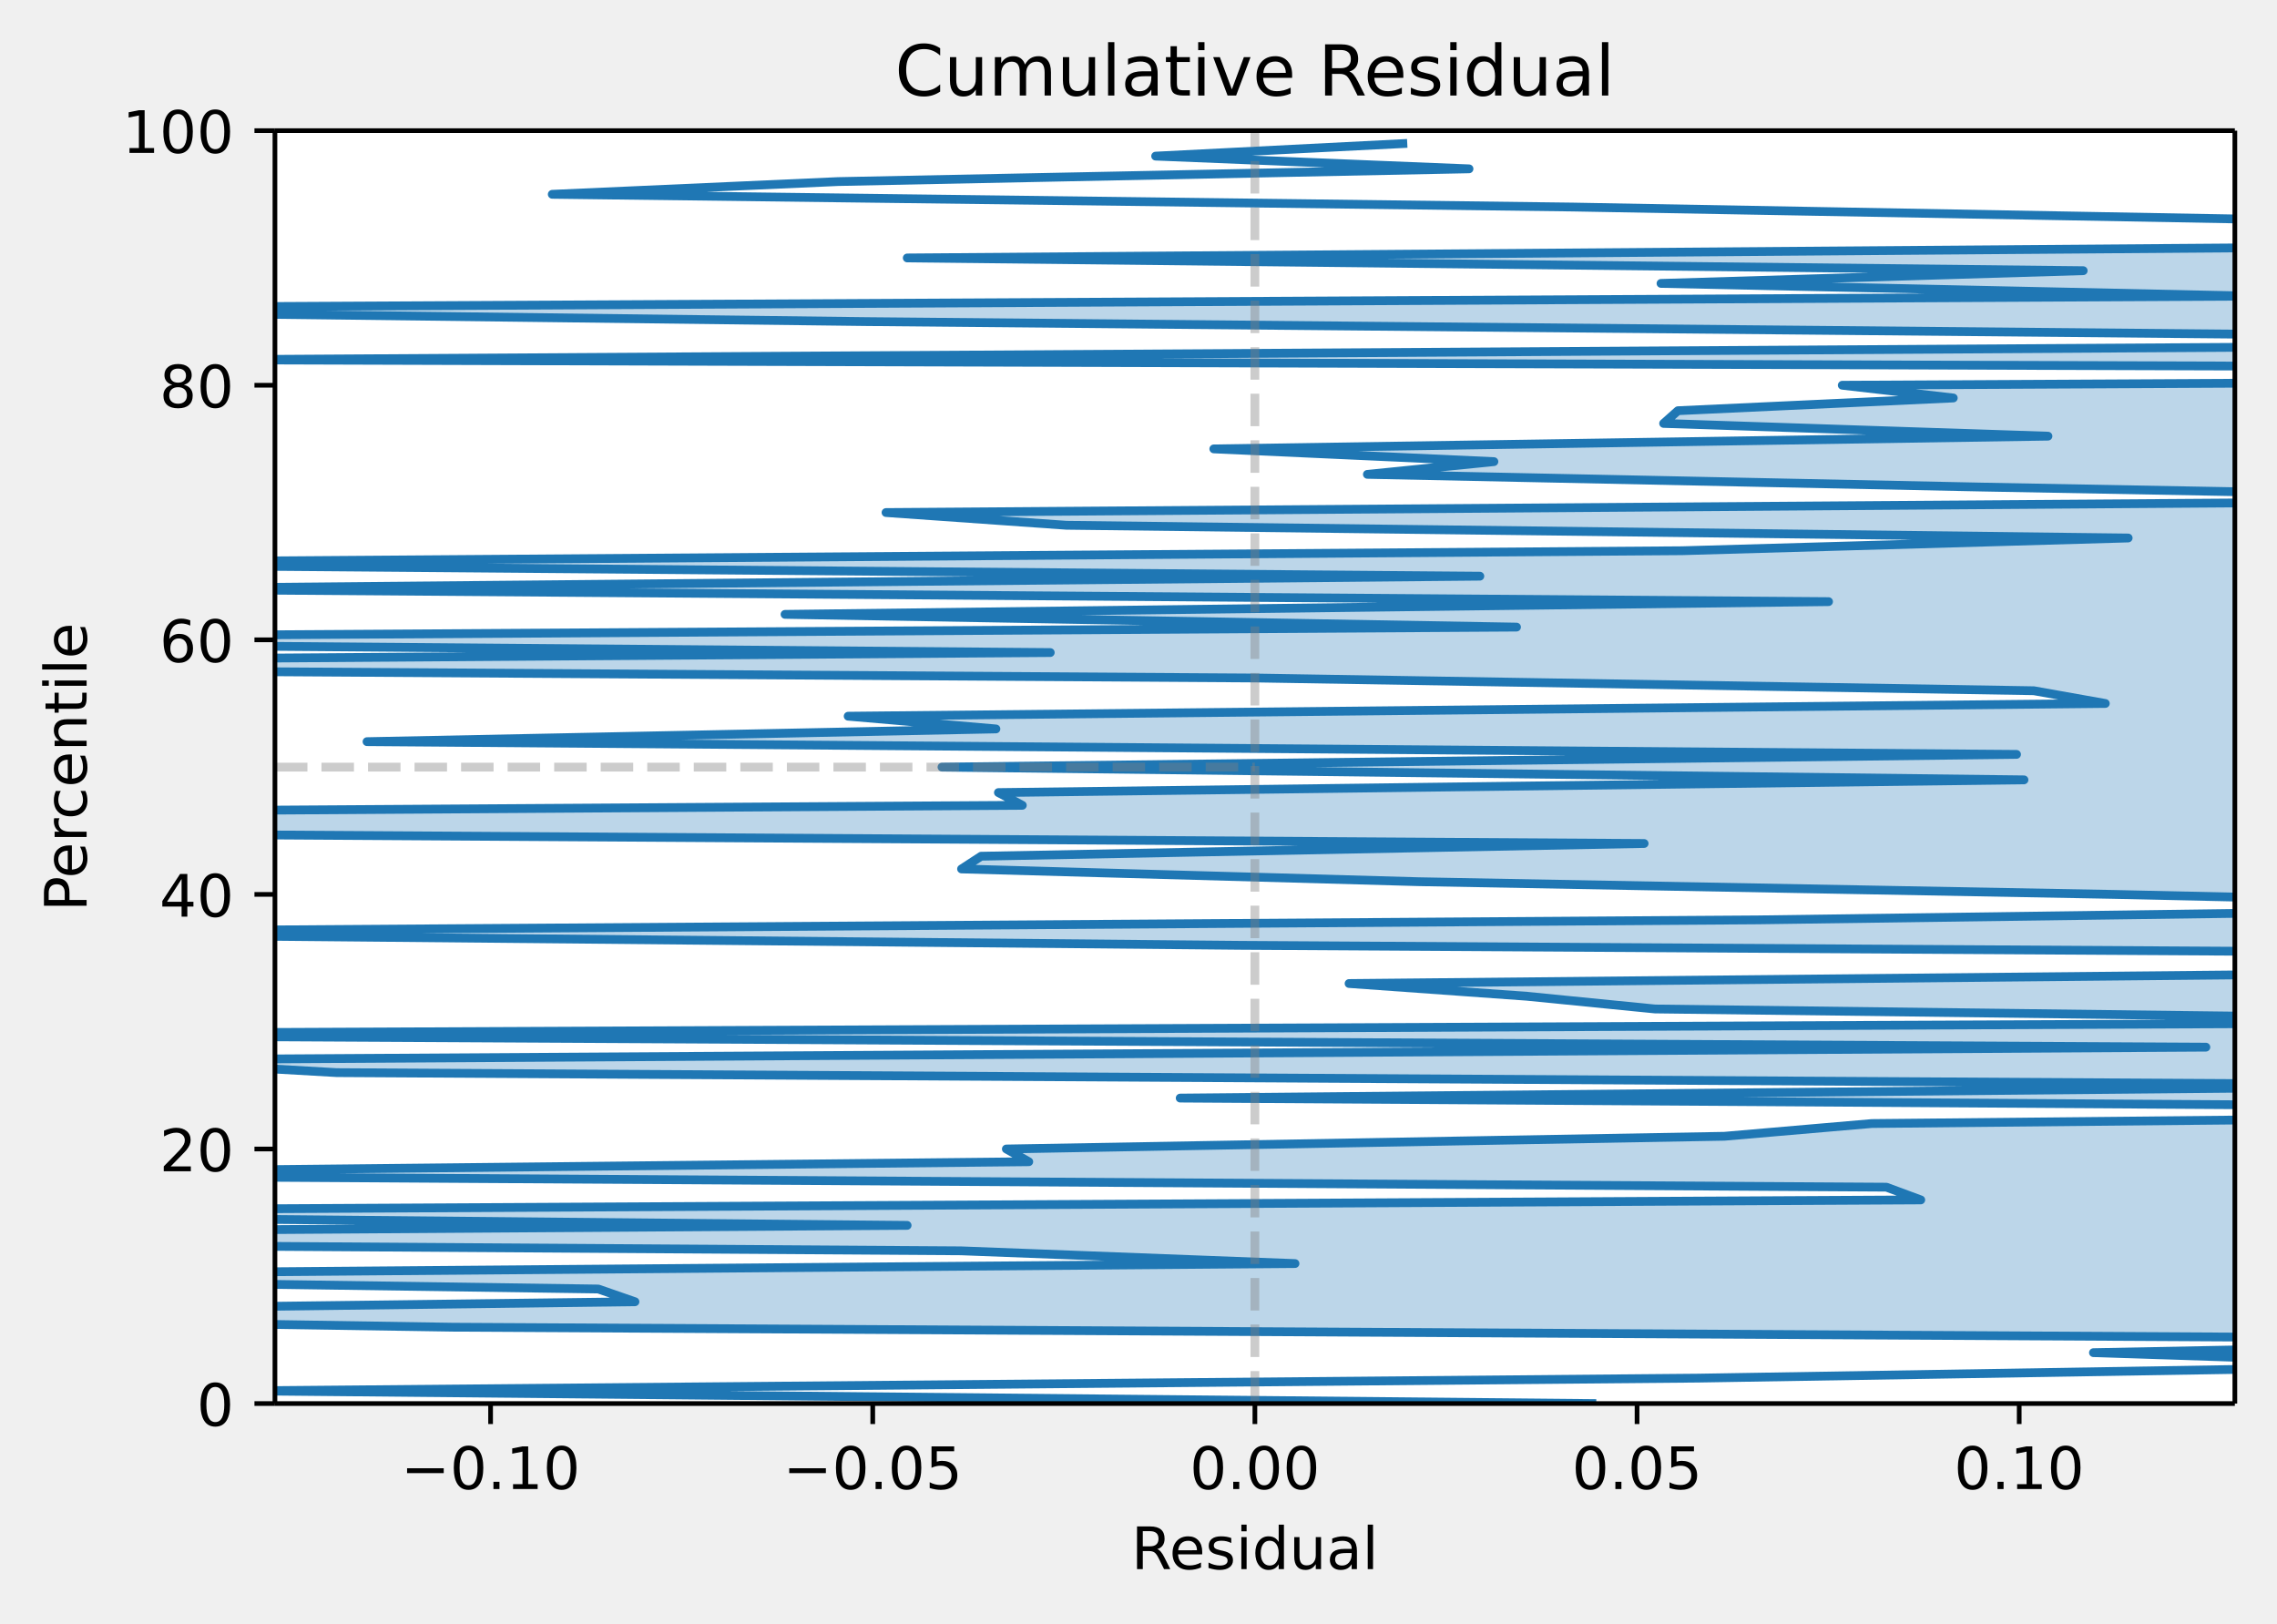
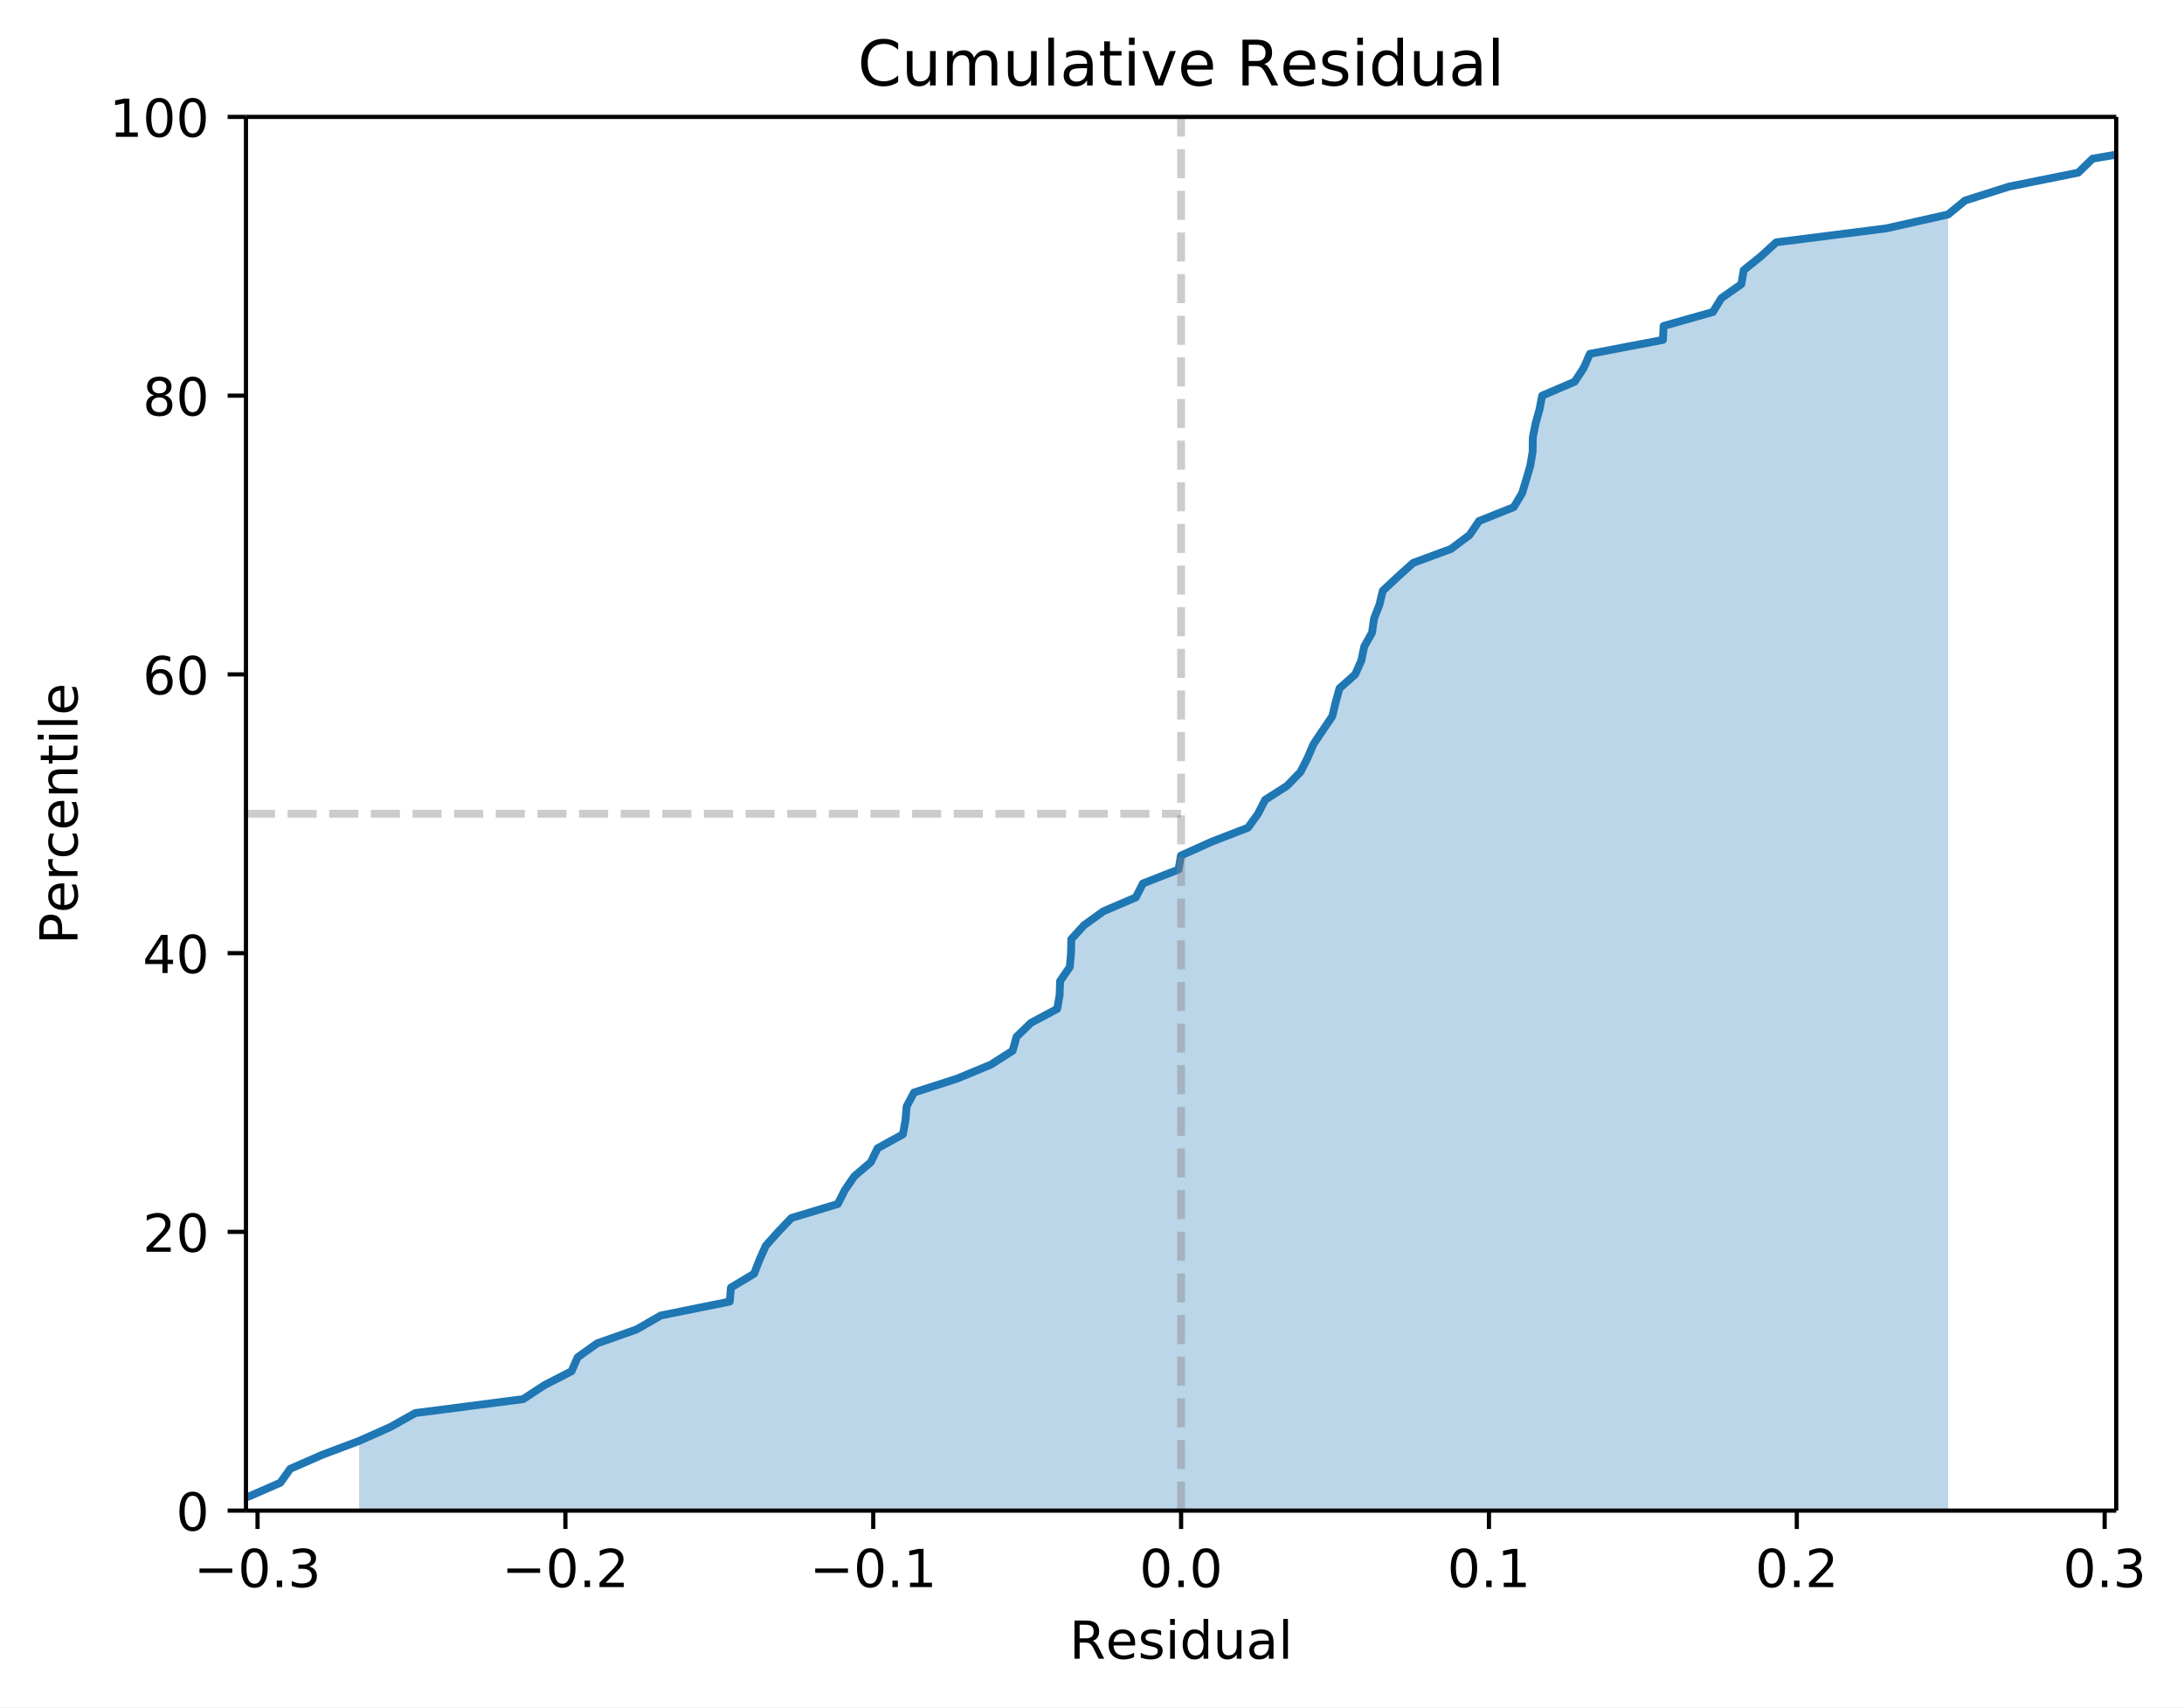
- <svg xmlns="http://www.w3.org/2000/svg" xmlns:xlink="http://www.w3.org/1999/xlink" height="369.752" viewBox="0 0 388.966 277.314" width="518.621">
+ <svg xmlns="http://www.w3.org/2000/svg" xmlns:xlink="http://www.w3.org/1999/xlink" height="434.649" viewBox="0 0 417.027 325.986" width="556.036">
  <defs>
    <style>*{stroke-linecap:butt;stroke-linejoin:round}</style>
  </defs>
  <g id="figure_1">
-     <path d="M0 277.314h388.966V0H0z" fill="none" id="patch_1" />
+     <path d="M0 325.986h417.027V0H0z" fill="#fff" id="patch_1" />
    <g id="axes_1">
-       <path d="M46.966 239.758h334.8V22.318h-334.8z" fill="#fff" id="patch_2" />
-       <path clip-path="url(#pf037030f7f)" d="M470.734 239.758v-10.872l-393.392-2.174-141.818-2.175 172.943-2.174-6.266-2.174-152.448-2.175 271.464-2.174-57.052-2.175-335.778-2.174 326.571-2.174-232.936-2.175 406.092-2.174-5.872-2.175-355.124-2.174 208.623-2.174-3.833-2.175 122.661-2.174 25.185-2.175 226.589-2.174-344.74-2.174 233.122-2.175-377.207-2.174-37.908-2.175 357.209-2.174-406.156-2.174 489.76-2.175-177.705-2.174-21.913-2.175-30.352-2.174 224.226-2.174 124.147-2.175-366.897-2.174-233.486-2.175 321.841-2.174 159.999-2.174-99.204-2.175-118.81-2.174-78.014-2.175 3.34-2.174 113.263-2.174-350.59-2.175-93.686-2.174 338.055-2.175-4.086-2.174 175.195-2.174-184.834-2.175 183.561-2.174-281.777-2.175 107.433-2.174-25.243-2.174 214.754-2.175-12.207-2.174-132.834-2.175-342.424-2.174 307.236-2.174-272.018-2.175 351.665-2.174-124.955-2.175 178.258-2.174-295.337-2.174 235.77-2.175-267.474-2.174 302.045-2.175 76.179-2.174-181.372-2.174-30.82-2.175 306.115-2.174-118.8-2.175-105.085-2.174 21.614-2.174-47.85-2.175 142.497-2.174-65.658-2.175 2.446-2.174 47.036-2.174-18.966-2.175 425.472-2.174-705.542-2.175 355.323-2.174-4.203-2.174-237.832-2.175-178.153-2.174 415.278-2.175-101.306-2.174 72.124-2.174-200.882-2.175 288.064-2.174.136-2.175-53.429-2.174v202.22h53.429-288.2 200.882-72.124 101.306-415.278 420.188H34.631h705.542-425.472 18.966-49.482 65.658-142.497 47.85-21.614 223.885-306.114 212.191H-14.68h267.474-235.77 295.337-178.258 124.955-351.665H179.41h-307.236H359.64 144.886h25.243H62.696h281.777-183.561 184.834H170.55h4.086-338.055H280.86 164.253h296.029-481.839 600.383-348.373 229.971-489.76 406.155H19.61h415.115-233.122 344.74-374.435 3.833-208.623 360.996-406.092 232.936-326.571 392.83-271.464 158.714-172.943 535.21z" fill="#1f77b4" fill-opacity=".3" id="PolyCollection_1" />
+       <path d="M46.966 288.43h357.12V22.318H46.966z" fill="#fff" id="patch_2" />
+       <path clip-path="url(#pe7567ba44d)" d="M68.569 288.43v-13.305l5.977-2.662 4.743-2.66 20.608-2.662 4.044-2.661 5.189-2.661 1.162-2.661 3.727-2.661 7.53-2.661 4.632-2.662 13.164-2.66.22-2.662 4.426-2.66 1.034-2.662 1.19-2.661 2.372-2.661 2.543-2.661 8.84-2.662 1.345-2.66 1.839-2.662 3.127-2.66 1.285-2.662 4.838-2.661.492-2.661.221-2.661 1.409-2.661 8.254-2.662 6.42-2.66 4.171-2.662.736-2.661 2.758-2.661 5.003-2.661.466-2.661.094-2.661 1.84-2.662.241-2.66.05-2.662 2.423-2.66 3.697-2.662 6.2-2.661 1.368-2.661 6.797-2.661.45-2.662 5.912-2.66 6.892-2.662 1.92-2.66 1.356-2.662 4.171-2.661 2.58-2.661 1.346-2.661 1.141-2.661 1.795-2.662 1.796-2.66.64-2.662.735-2.661 2.99-2.661 1.181-2.661.547-2.661 1.493-2.661.377-2.662 1.032-2.66.642-2.662 2.845-2.66 2.954-2.662 7.214-2.661 3.553-2.661 1.801-2.661 6.638-2.662 1.597-2.66.81-2.662.767-2.66.435-2.662.03-2.661.53-2.661.742-2.661.515-2.661 6.21-2.662 1.736-2.66 1.17-2.662 13.943-2.661.123-2.661 9.417-2.661 1.634-2.661 3.806-2.661.437-2.662 3.302-2.66 2.92-2.662 20.993-2.66 11.826-2.662V288.43H68.569z" fill="#1f77b4" fill-opacity=".3" id="PolyCollection_1" />
      <g id="matplotlib.axis_1">
        <g id="xtick_1">
          <g id="line2d_1">
            <defs>
-               <path d="M0 0v3.5" id="mbaa264f1f7" stroke="#000" stroke-width=".8" />
-             </defs>
-             <use x="83.804" xlink:href="#mbaa264f1f7" y="239.758" stroke="#000" stroke-width=".8" />
-           </g>
-           <g transform="matrix(.1 0 0 -.1 68.481 254.357)" id="text_1">
+               <path d="M0 0v3.5" id="ma26a0296f7" stroke="#000" stroke-width=".8" />
+             </defs>
+             <use x="49.176" xlink:href="#ma26a0296f7" y="288.43" stroke="#000" stroke-width=".8" />
+           </g>
+           <g id="text_1">
            <defs>
              <path d="M10.594 35.5h62.593v-8.297H10.594z" id="DejaVuSans-8722" />
              <path d="M31.781 66.406q-7.61 0-11.453-7.5Q16.5 51.422 16.5 36.375q0-14.984 3.828-22.484 3.844-7.5 11.453-7.5 7.672 0 11.5 7.5 3.844 7.5 3.844 22.484 0 15.047-3.844 22.531-3.828 7.5-11.5 7.5zm0 7.813q12.266 0 18.735-9.703 6.468-9.688 6.468-28.141 0-18.406-6.468-28.11-6.47-9.687-18.735-9.687-12.25 0-18.718 9.688-6.47 9.703-6.47 28.109 0 18.453 6.47 28.14Q19.53 74.22 31.78 74.22z" id="DejaVuSans-48" />
              <path d="M10.688 12.406H21V0H10.687z" id="DejaVuSans-46" />
+               <path d="M40.578 39.313Q47.656 37.797 51.625 33q3.984-4.781 3.984-11.813 0-10.78-7.422-16.703-7.421-5.906-21.093-5.906-4.578 0-9.438.906-4.86.907-10.031 2.72v9.515q4.094-2.39 8.969-3.61 4.89-1.218 10.218-1.218 9.266 0 14.125 3.656 4.86 3.656 4.86 10.64 0 6.454-4.516 10.079-4.515 3.64-12.562 3.64h-8.5v8.11h8.89q7.266 0 11.125 2.906 3.86 2.906 3.86 8.375 0 5.61-3.985 8.61-3.968 3.015-11.39 3.015-4.063 0-8.703-.89-4.641-.876-10.203-2.72v8.782q5.624 1.562 10.53 2.344 4.907.78 9.25.78 11.235 0 17.766-5.109 6.547-5.093 6.547-13.78 0-6.063-3.468-10.235-3.47-4.172-9.86-5.782z" id="DejaVuSans-51" />
+             </defs>
+             <g transform="matrix(.1 0 0 -.1 37.034 303.029)">
+               <use xlink:href="#DejaVuSans-8722" />
+               <use x="83.789" xlink:href="#DejaVuSans-48" />
+               <use x="147.412" xlink:href="#DejaVuSans-46" />
+               <use x="179.199" xlink:href="#DejaVuSans-51" />
+             </g>
+           </g>
+         </g>
+         <g id="xtick_2">
+           <use x="107.959" xlink:href="#ma26a0296f7" y="288.43" stroke="#000" stroke-width=".8" id="line2d_2" />
+           <g id="text_2">
+             <defs>
+               <path d="M19.188 8.297h34.421V0H7.33v8.297q5.609 5.812 15.296 15.594 9.703 9.797 12.188 12.64 4.734 5.313 6.609 9 1.89 3.688 1.89 7.25 0 5.813-4.078 9.469-4.078 3.672-10.625 3.672-4.64 0-9.797-1.61-5.14-1.609-11-4.89v9.969Q13.767 71.78 18.938 73q5.188 1.219 9.485 1.219 11.328 0 18.062-5.672 6.735-5.656 6.735-15.125 0-4.5-1.688-8.531-1.672-4.016-6.125-9.485-1.218-1.422-7.765-8.187-6.532-6.766-18.453-18.922z" id="DejaVuSans-50" />
+             </defs>
+             <g transform="matrix(.1 0 0 -.1 95.818 303.029)">
+               <use xlink:href="#DejaVuSans-8722" />
+               <use x="83.789" xlink:href="#DejaVuSans-48" />
+               <use x="147.412" xlink:href="#DejaVuSans-46" />
+               <use x="179.199" xlink:href="#DejaVuSans-50" />
+             </g>
+           </g>
+         </g>
+         <g id="xtick_3">
+           <use x="166.742" xlink:href="#ma26a0296f7" y="288.43" stroke="#000" stroke-width=".8" id="line2d_3" />
+           <g id="text_3">
+             <defs>
              <path d="M12.406 8.297h16.11v55.625l-17.532-3.516v8.985l17.438 3.515h9.86V8.296H54.39V0H12.406z" id="DejaVuSans-49" />
            </defs>
-             <use xlink:href="#DejaVuSans-8722" />
-             <use x="83.789" xlink:href="#DejaVuSans-48" />
-             <use x="147.412" xlink:href="#DejaVuSans-46" />
-             <use x="179.199" xlink:href="#DejaVuSans-49" />
-             <use x="242.822" xlink:href="#DejaVuSans-48" />
-           </g>
-         </g>
-         <g id="xtick_2">
-           <use x="149.085" xlink:href="#mbaa264f1f7" y="239.758" stroke="#000" stroke-width=".8" id="line2d_2" />
-           <g transform="matrix(.1 0 0 -.1 133.762 254.357)" id="text_2">
-             <defs>
-               <path d="M10.797 72.906h38.719v-8.312H19.828v-17.86q2.14.735 4.281 1.094 2.157.36 4.313.36 12.203 0 19.328-6.688 7.14-6.688 7.14-18.11 0-11.765-7.328-18.296-7.328-6.516-20.656-6.516-4.593 0-9.36.781-4.75.782-9.827 2.344v9.922q4.39-2.39 9.078-3.563 4.687-1.171 9.906-1.171 8.453 0 13.375 4.437 4.938 4.438 4.938 12.063 0 7.609-4.938 12.047-4.922 4.453-13.375 4.453-3.953 0-7.89-.875-3.922-.875-8.016-2.735z" id="DejaVuSans-53" />
-             </defs>
-             <use xlink:href="#DejaVuSans-8722" />
-             <use x="83.789" xlink:href="#DejaVuSans-48" />
-             <use x="147.412" xlink:href="#DejaVuSans-46" />
-             <use x="179.199" xlink:href="#DejaVuSans-48" />
-             <use x="242.822" xlink:href="#DejaVuSans-53" />
-           </g>
-         </g>
-         <g id="xtick_3">
-           <use x="214.366" xlink:href="#mbaa264f1f7" y="239.758" stroke="#000" stroke-width=".8" id="line2d_3" />
-           <g transform="matrix(.1 0 0 -.1 203.233 254.357)" id="text_3">
+             <g transform="matrix(.1 0 0 -.1 154.6 303.029)">
+               <use xlink:href="#DejaVuSans-8722" />
+               <use x="83.789" xlink:href="#DejaVuSans-48" />
+               <use x="147.412" xlink:href="#DejaVuSans-46" />
+               <use x="179.199" xlink:href="#DejaVuSans-49" />
+             </g>
+           </g>
+         </g>
+         <g id="xtick_4">
+           <use x="225.526" xlink:href="#ma26a0296f7" y="288.43" stroke="#000" stroke-width=".8" id="line2d_4" />
+           <g transform="matrix(.1 0 0 -.1 217.574 303.029)" id="text_4">
            <use xlink:href="#DejaVuSans-48" />
            <use x="63.623" xlink:href="#DejaVuSans-46" />
            <use x="95.41" xlink:href="#DejaVuSans-48" />
-             <use x="159.033" xlink:href="#DejaVuSans-48" />
-           </g>
-         </g>
-         <g id="xtick_4">
-           <use x="279.647" xlink:href="#mbaa264f1f7" y="239.758" stroke="#000" stroke-width=".8" id="line2d_4" />
-           <g transform="matrix(.1 0 0 -.1 268.514 254.357)" id="text_4">
-             <use xlink:href="#DejaVuSans-48" />
-             <use x="63.623" xlink:href="#DejaVuSans-46" />
-             <use x="95.41" xlink:href="#DejaVuSans-48" />
-             <use x="159.033" xlink:href="#DejaVuSans-53" />
          </g>
        </g>
        <g id="xtick_5">
-           <use x="344.928" xlink:href="#mbaa264f1f7" y="239.758" stroke="#000" stroke-width=".8" id="line2d_5" />
-           <g transform="matrix(.1 0 0 -.1 333.795 254.357)" id="text_5">
+           <use x="284.309" xlink:href="#ma26a0296f7" y="288.43" stroke="#000" stroke-width=".8" id="line2d_5" />
+           <g transform="matrix(.1 0 0 -.1 276.357 303.029)" id="text_5">
            <use xlink:href="#DejaVuSans-48" />
            <use x="63.623" xlink:href="#DejaVuSans-46" />
            <use x="95.41" xlink:href="#DejaVuSans-49" />
-             <use x="159.033" xlink:href="#DejaVuSans-48" />
-           </g>
-         </g>
-         <g transform="matrix(.1 0 0 -.1 193.25 268.035)" id="text_6">
+           </g>
+         </g>
+         <g id="xtick_6">
+           <use x="343.092" xlink:href="#ma26a0296f7" y="288.43" stroke="#000" stroke-width=".8" id="line2d_6" />
+           <g transform="matrix(.1 0 0 -.1 335.14 303.029)" id="text_6">
+             <use xlink:href="#DejaVuSans-48" />
+             <use x="63.623" xlink:href="#DejaVuSans-46" />
+             <use x="95.41" xlink:href="#DejaVuSans-50" />
+           </g>
+         </g>
+         <g id="xtick_7">
+           <use x="401.876" xlink:href="#ma26a0296f7" y="288.43" stroke="#000" stroke-width=".8" id="line2d_7" />
+           <g transform="matrix(.1 0 0 -.1 393.924 303.029)" id="text_7">
+             <use xlink:href="#DejaVuSans-48" />
+             <use x="63.623" xlink:href="#DejaVuSans-46" />
+             <use x="95.41" xlink:href="#DejaVuSans-51" />
+           </g>
+         </g>
+         <g id="text_8">
          <defs>
            <path d="M44.39 34.188q3.172-1.079 6.172-4.594 3-3.516 6.032-9.672L66.609 0H56l-9.313 18.703q-3.624 7.328-7.015 9.719-3.39 2.39-9.25 2.39h-10.75V0h-9.86v72.906h22.266q12.5 0 18.656-5.234 6.157-5.219 6.157-15.766 0-6.89-3.203-11.437-3.204-4.532-9.297-6.282zM19.673 64.797V38.922h12.406q7.125 0 10.766 3.297 3.64 3.297 3.64 9.687 0 6.39-3.64 9.64-3.64 3.25-10.766 3.25z" id="DejaVuSans-82" />
            <path d="M56.203 29.594v-4.39H14.891q.593-9.282 5.593-14.142 5-4.859 13.938-4.859 5.172 0 10.031 1.266 4.86 1.265 9.656 3.812v-8.5Q49.266.734 44.187-.344 39.11-1.422 33.892-1.422q-13.094 0-20.735 7.61-7.64 7.625-7.64 20.625 0 13.421 7.25 21.296Q20.016 56 32.328 56q11.031 0 17.453-7.11 6.422-7.093 6.422-19.296zm-8.984 2.64q-.094 7.36-4.125 11.75-4.032 4.407-10.672 4.407-7.516 0-12.031-4.25-4.516-4.25-5.203-11.97z" id="DejaVuSans-101" />
            <path d="M44.281 53.078v-8.5q-3.797 1.953-7.906 2.922-4.094.984-8.5.984-6.688 0-10.031-2.047-3.344-2.046-3.344-6.156 0-3.125 2.39-4.906 2.391-1.781 9.626-3.39l3.078-.688q9.562-2.047 13.593-5.781 4.032-3.735 4.032-10.422 0-7.625-6.032-12.078-6.03-4.438-16.578-4.438-4.39 0-9.156.86Q10.688.296 5.422 2v9.281q4.984-2.594 9.812-3.89 4.829-1.282 9.579-1.282 6.343 0 9.75 2.172 3.421 2.172 3.421 6.125 0 3.656-2.468 5.61-2.453 1.953-10.813 3.765l-3.125.735q-8.344 1.75-12.062 5.39-3.704 3.64-3.704 9.985 0 7.718 5.47 11.906Q16.75 56 26.811 56q4.97 0 9.36-.734 4.406-.72 8.11-2.188z" id="DejaVuSans-115" />
            <path d="M9.422 54.688h8.984V0H9.422zm0 21.296h8.984v-11.39H9.422z" id="DejaVuSans-105" />
            <path d="M45.406 46.39v29.594h8.985V0h-8.985v8.203Q42.578 3.328 38.25.953q-4.313-2.375-10.375-2.375-9.906 0-16.14 7.906-6.22 7.922-6.22 20.813 0 12.89 6.22 20.797Q17.968 56 27.874 56q6.063 0 10.375-2.375 4.328-2.36 7.156-7.234zm-30.61-19.093q0-9.906 4.079-15.547 4.078-5.64 11.203-5.64 7.125 0 11.219 5.64 4.11 5.64 4.11 15.547 0 9.906-4.11 15.547-4.094 5.64-11.219 5.64-7.125 0-11.203-5.64-4.078-5.64-4.078-15.547z" id="DejaVuSans-100" />
            <path d="M8.5 21.578v33.11h8.984V21.922q0-7.766 3.016-11.656 3.031-3.875 9.094-3.875 7.265 0 11.484 4.64 4.234 4.64 4.234 12.656v31h8.985V0h-8.984v8.406Q42.047 3.422 37.718 1q-4.313-2.422-10.032-2.422-9.421 0-14.312 5.86Q8.5 10.296 8.5 21.578zM31.11 56z" id="DejaVuSans-117" />
            <path d="M34.281 27.484q-10.89 0-15.093-2.484-4.204-2.484-4.204-8.5 0-4.781 3.157-7.594 3.156-2.797 8.562-2.797 7.485 0 12 5.297 4.516 5.297 4.516 14.078v2zm17.922 3.72V0H43.22v8.297Q40.14 3.328 35.547.953q-4.594-2.375-11.234-2.375-8.391 0-13.36 4.719Q6 8.016 6 15.922q0 9.219 6.172 13.906 6.187 4.688 18.437 4.688h12.61v.89q0 6.203-4.078 9.594-4.078 3.39-11.453 3.39-4.688 0-9.141-1.124-4.438-1.125-8.531-3.375v8.312q4.921 1.906 9.562 2.844 4.64.953 9.031.953 11.875 0 17.735-6.156 5.86-6.14 5.86-18.64z" id="DejaVuSans-97" />
            <path d="M9.422 75.984h8.984V0H9.422z" id="DejaVuSans-108" />
          </defs>
-           <use xlink:href="#DejaVuSans-82" />
-           <use x="64.982" xlink:href="#DejaVuSans-101" />
-           <use x="126.506" xlink:href="#DejaVuSans-115" />
-           <use x="178.605" xlink:href="#DejaVuSans-105" />
-           <use x="206.389" xlink:href="#DejaVuSans-100" />
-           <use x="269.865" xlink:href="#DejaVuSans-117" />
-           <use x="333.244" xlink:href="#DejaVuSans-97" />
-           <use x="394.523" xlink:href="#DejaVuSans-108" />
+           <g transform="matrix(.1 0 0 -.1 204.188 316.707)">
+             <use xlink:href="#DejaVuSans-82" />
+             <use x="69.42" xlink:href="#DejaVuSans-101" />
+             <use x="130.943" xlink:href="#DejaVuSans-115" />
+             <use x="183.043" xlink:href="#DejaVuSans-105" />
+             <use x="210.826" xlink:href="#DejaVuSans-100" />
+             <use x="274.303" xlink:href="#DejaVuSans-117" />
+             <use x="337.682" xlink:href="#DejaVuSans-97" />
+             <use x="398.961" xlink:href="#DejaVuSans-108" />
+           </g>
        </g>
      </g>
      <g id="matplotlib.axis_2">
        <g id="ytick_1">
-           <g id="line2d_6">
-             <defs>
-               <path d="M0 0h-3.5" id="m9fd63d54f4" stroke="#000" stroke-width=".8" />
-             </defs>
-             <use x="46.966" xlink:href="#m9fd63d54f4" y="239.758" stroke="#000" stroke-width=".8" />
-           </g>
-           <use xlink:href="#DejaVuSans-48" transform="matrix(.1 0 0 -.1 33.603 243.557)" id="text_7" />
+           <g id="line2d_8">
+             <defs>
+               <path d="M0 0h-3.5" id="m5793c96258" stroke="#000" stroke-width=".8" />
+             </defs>
+             <use x="46.966" xlink:href="#m5793c96258" y="288.43" stroke="#000" stroke-width=".8" />
+           </g>
+           <use xlink:href="#DejaVuSans-48" transform="matrix(.1 0 0 -.1 33.603 292.23)" id="text_9" />
        </g>
        <g id="ytick_2">
-           <use x="46.966" xlink:href="#m9fd63d54f4" y="196.27" stroke="#000" stroke-width=".8" id="line2d_7" />
-           <g transform="matrix(.1 0 0 -.1 27.24 200.07)" id="text_8">
-             <defs>
-               <path d="M19.188 8.297h34.421V0H7.33v8.297q5.609 5.812 15.296 15.594 9.703 9.797 12.188 12.64 4.734 5.313 6.609 9 1.89 3.688 1.89 7.25 0 5.813-4.078 9.469-4.078 3.672-10.625 3.672-4.64 0-9.797-1.61-5.14-1.609-11-4.89v9.969Q13.767 71.78 18.938 73q5.188 1.219 9.485 1.219 11.328 0 18.062-5.672 6.735-5.656 6.735-15.125 0-4.5-1.688-8.531-1.672-4.016-6.125-9.485-1.218-1.422-7.765-8.187-6.532-6.766-18.453-18.922z" id="DejaVuSans-50" />
-             </defs>
+           <use x="46.966" xlink:href="#m5793c96258" y="235.208" stroke="#000" stroke-width=".8" id="line2d_9" />
+           <g transform="matrix(.1 0 0 -.1 27.24 239.007)" id="text_10">
            <use xlink:href="#DejaVuSans-50" />
            <use x="63.623" xlink:href="#DejaVuSans-48" />
          </g>
        </g>
        <g id="ytick_3">
-           <use x="46.966" xlink:href="#m9fd63d54f4" y="152.782" stroke="#000" stroke-width=".8" id="line2d_8" />
-           <g transform="matrix(.1 0 0 -.1 27.24 156.581)" id="text_9">
+           <use x="46.966" xlink:href="#m5793c96258" y="181.985" stroke="#000" stroke-width=".8" id="line2d_10" />
+           <g id="text_11">
            <defs>
              <path d="M37.797 64.313L12.89 25.39h24.906zm-2.594 8.593H47.61V25.391h10.407v-8.203H47.609V0h-9.812v17.188H4.89v9.515z" id="DejaVuSans-52" />
            </defs>
-             <use xlink:href="#DejaVuSans-52" />
-             <use x="63.623" xlink:href="#DejaVuSans-48" />
+             <g transform="matrix(.1 0 0 -.1 27.24 185.785)">
+               <use xlink:href="#DejaVuSans-52" />
+               <use x="63.623" xlink:href="#DejaVuSans-48" />
+             </g>
          </g>
        </g>
        <g id="ytick_4">
-           <use x="46.966" xlink:href="#m9fd63d54f4" y="109.294" stroke="#000" stroke-width=".8" id="line2d_9" />
-           <g transform="matrix(.1 0 0 -.1 27.24 113.093)" id="text_10">
+           <use x="46.966" xlink:href="#m5793c96258" y="128.763" stroke="#000" stroke-width=".8" id="line2d_11" />
+           <g id="text_12">
            <defs>
              <path d="M33.016 40.375q-6.641 0-10.532-4.547-3.875-4.531-3.875-12.437 0-7.86 3.875-12.438 3.891-4.562 10.532-4.562 6.64 0 10.515 4.562 3.875 4.578 3.875 12.438 0 7.906-3.875 12.437-3.875 4.547-10.515 4.547zm19.578 30.922v-8.984q-3.719 1.75-7.5 2.671-3.782.938-7.5.938-9.766 0-14.922-6.594-5.14-6.594-5.875-19.922 2.875 4.25 7.219 6.516 4.359 2.266 9.578 2.266 10.984 0 17.36-6.672 6.374-6.657 6.374-18.125 0-11.235-6.64-18.032-6.641-6.78-17.672-6.78-12.657 0-19.344 9.687-6.688 9.703-6.688 28.109 0 17.281 8.204 27.563 8.203 10.28 22.015 10.28 3.719 0 7.5-.734t7.89-2.187z" id="DejaVuSans-54" />
            </defs>
-             <use xlink:href="#DejaVuSans-54" />
-             <use x="63.623" xlink:href="#DejaVuSans-48" />
+             <g transform="matrix(.1 0 0 -.1 27.24 132.562)">
+               <use xlink:href="#DejaVuSans-54" />
+               <use x="63.623" xlink:href="#DejaVuSans-48" />
+             </g>
          </g>
        </g>
        <g id="ytick_5">
-           <use x="46.966" xlink:href="#m9fd63d54f4" y="65.806" stroke="#000" stroke-width=".8" id="line2d_10" />
-           <g transform="matrix(.1 0 0 -.1 27.24 69.605)" id="text_11">
+           <use x="46.966" xlink:href="#m5793c96258" y="75.541" stroke="#000" stroke-width=".8" id="line2d_12" />
+           <g id="text_13">
            <defs>
              <path d="M31.781 34.625q-7.031 0-11.062-3.766-4.016-3.765-4.016-10.343 0-6.594 4.016-10.36Q24.75 6.391 31.78 6.391q7.032 0 11.078 3.78 4.063 3.798 4.063 10.345 0 6.578-4.031 10.343-4.016 3.766-11.11 3.766zm-9.86 4.188q-6.343 1.562-9.89 5.906Q8.5 49.079 8.5 55.329q0 8.733 6.219 13.812 6.234 5.078 17.062 5.078 10.89 0 17.094-5.078 6.203-5.079 6.203-13.813 0-6.25-3.547-10.61-3.531-4.343-9.828-5.906 7.125-1.656 11.094-6.5 3.984-4.828 3.984-11.796 0-10.61-6.468-16.282-6.47-5.656-18.532-5.656-12.047 0-18.531 5.656-6.469 5.672-6.469 16.282 0 6.968 4 11.797 4.016 4.843 11.14 6.5zM18.314 54.39q0-5.657 3.53-8.828 3.548-3.172 9.938-3.172 6.36 0 9.938 3.172 3.593 3.171 3.593 8.828 0 5.672-3.593 8.843-3.578 3.172-9.938 3.172-6.39 0-9.937-3.172-3.532-3.172-3.532-8.843z" id="DejaVuSans-56" />
            </defs>
-             <use xlink:href="#DejaVuSans-56" />
-             <use x="63.623" xlink:href="#DejaVuSans-48" />
+             <g transform="matrix(.1 0 0 -.1 27.24 79.34)">
+               <use xlink:href="#DejaVuSans-56" />
+               <use x="63.623" xlink:href="#DejaVuSans-48" />
+             </g>
          </g>
        </g>
        <g id="ytick_6">
-           <use x="46.966" xlink:href="#m9fd63d54f4" y="22.318" stroke="#000" stroke-width=".8" id="line2d_11" />
-           <g transform="matrix(.1 0 0 -.1 20.878 26.117)" id="text_12">
+           <use x="46.966" xlink:href="#m5793c96258" y="22.318" stroke="#000" stroke-width=".8" id="line2d_13" />
+           <g transform="matrix(.1 0 0 -.1 20.878 26.117)" id="text_14">
            <use xlink:href="#DejaVuSans-49" />
            <use x="63.623" xlink:href="#DejaVuSans-48" />
            <use x="127.246" xlink:href="#DejaVuSans-48" />
          </g>
        </g>
-         <g transform="matrix(0 -.1 -.1 0 14.798 155.7)" id="text_13">
+         <g id="text_15">
          <defs>
            <path d="M19.672 64.797v-27.39h12.406q6.89 0 10.64 3.562 3.766 3.562 3.766 10.156 0 6.547-3.765 10.11-3.75 3.562-10.64 3.562zm-9.86 8.11h22.266q12.266 0 18.531-5.548 6.282-5.546 6.282-16.234 0-10.797-6.282-16.313-6.265-5.515-18.53-5.515H19.671V0h-9.86z" id="DejaVuSans-80" />
            <path d="M41.11 46.297q-1.516.875-3.297 1.281Q36.03 48 33.89 48q-7.625 0-11.703-4.953-4.079-4.953-4.079-14.234V0H9.08v54.688h9.03v-8.5q2.844 4.984 7.375 7.39Q30.031 56 36.531 56q.922 0 2.047-.125 1.125-.11 2.484-.36z" id="DejaVuSans-114" />
            <path d="M48.781 52.594v-8.407q-3.812 2.11-7.64 3.157-3.828 1.047-7.735 1.047-8.75 0-13.593-5.547-4.829-5.532-4.829-15.547 0-10.016 4.829-15.563 4.843-5.53 13.593-5.53 3.907 0 7.735 1.046 3.828 1.047 7.64 3.156V2.094Q45.016.344 40.984-.531q-4.015-.89-8.562-.89-12.36 0-19.64 7.765-7.266 7.765-7.266 20.953 0 13.375 7.343 21.031Q20.22 56 33.016 56q4.14 0 8.093-.86 3.953-.843 7.672-2.546z" id="DejaVuSans-99" />
            <path d="M54.89 33.016V0h-8.984v32.719q0 7.765-3.031 11.61-3.031 3.858-9.078 3.858-7.281 0-11.484-4.64-4.204-4.625-4.204-12.64V0H9.08v54.688h9.03v-8.5q3.235 4.937 7.594 7.374Q30.078 56 35.797 56q9.422 0 14.25-5.828 4.844-5.828 4.844-17.156z" id="DejaVuSans-110" />
            <path d="M18.313 70.219V54.688h18.5v-6.985h-18.5V18.016q0-6.688 1.828-8.594 1.828-1.906 7.453-1.906h9.218V0h-9.218q-10.407 0-14.36 3.875-3.953 3.89-3.953 14.14v29.688H2.687v6.984h6.594V70.22z" id="DejaVuSans-116" />
          </defs>
-           <use xlink:href="#DejaVuSans-80" />
-           <use x="56.678" xlink:href="#DejaVuSans-101" />
-           <use x="118.201" xlink:href="#DejaVuSans-114" />
-           <use x="157.064" xlink:href="#DejaVuSans-99" />
-           <use x="212.045" xlink:href="#DejaVuSans-101" />
-           <use x="273.568" xlink:href="#DejaVuSans-110" />
-           <use x="336.947" xlink:href="#DejaVuSans-116" />
-           <use x="376.156" xlink:href="#DejaVuSans-105" />
-           <use x="403.939" xlink:href="#DejaVuSans-108" />
-           <use x="431.723" xlink:href="#DejaVuSans-101" />
+           <g transform="matrix(0 -.1 -.1 0 14.798 180.326)">
+             <use xlink:href="#DejaVuSans-80" />
+             <use x="60.256" xlink:href="#DejaVuSans-101" />
+             <use x="121.779" xlink:href="#DejaVuSans-114" />
+             <use x="162.861" xlink:href="#DejaVuSans-99" />
+             <use x="217.842" xlink:href="#DejaVuSans-101" />
+             <use x="279.365" xlink:href="#DejaVuSans-110" />
+             <use x="342.744" xlink:href="#DejaVuSans-116" />
+             <use x="381.953" xlink:href="#DejaVuSans-105" />
+             <use x="409.736" xlink:href="#DejaVuSans-108" />
+             <use x="437.52" xlink:href="#DejaVuSans-101" />
+           </g>
        </g>
      </g>
-       <path clip-path="url(#pf037030f7f)" d="M272.683 239.758L41.74 237.584l248.362-2.175 99.864-1.613m0-1.686l-32.357-1.05 32.357-.621m0-2l-312.624-1.727L-1 225.51m0-1.772l109.467-1.376-6.266-2.174L-1 218.717m0-1.097l222.217-1.78-57.052-2.175L-1 212.595m0-2.24l155.958-1.038L-1 207.86m0-1.131l329.114-1.762-5.872-2.175L-1 200.814m0-.527l176.741-1.842-3.833-2.175 122.661-2.174 25.185-2.175 70.212-.673m0-2.487l-188.363-1.188 188.363-1.757m0-.676l-332.448-1.916-37.908-2.175 357.209-2.174L-1 176.852m0-.277l390.966-1.736m0-1.175l-107.248-1.312-21.913-2.175-30.352-2.174 159.513-1.547m0-3.921l-178.037-1.055L-1 159.497m0-.33l301.284-2.036 89.682-1.219m0-2.497l-28.887-.633-118.81-2.174-78.014-2.175 3.34-2.174 113.263-2.174L-1 142.336m0-3.645l175.637-1.13-4.086-2.174 175.195-2.174-184.834-2.175 183.561-2.174-281.777-2.175 107.433-2.174-25.243-2.174 214.754-2.175-12.207-2.174-132.834-2.175L-1 114.448m0-1.703l180.411-1.276L-1 110.026m0-1.298l260.058-1.608-124.955-2.175 178.258-2.174-295.337-2.174 235.77-2.175L-1 96.36m0-.21l288.365-2.076 76.179-2.174-181.372-2.174-30.82-2.175 238.614-1.695m0-1.715l-51.299-.939-105.085-2.174 21.614-2.174-47.85-2.175 142.497-2.174-65.658-2.175 2.446-2.174 47.036-2.174-18.966-2.175 75.265-.385m0-2.869L34.63 61.457l355.323-2.174-4.203-2.174-237.832-2.175L-1 53.117m0-.51l386.044-2.022-101.306-2.174 72.124-2.174-200.882-2.175 234.986-1.774m0-4.74l-.215-.01-121.11-2.173L94.337 33.19l48.794-2.174 107.813-2.175-53.532-2.174 42.98-2.174" fill="none" stroke="#1f77b4" stroke-linecap="square" stroke-width="1.5" id="line2d_12" />
-       <path clip-path="url(#pf037030f7f)" d="M214.366 239.758V22.318" fill="none" stroke="gray" stroke-dasharray="5.55,2.4" stroke-opacity=".4" stroke-width="1.5" id="line2d_13" />
-       <path clip-path="url(#pf037030f7f)" d="M46.966 131.038h167.4" fill="none" stroke="gray" stroke-dasharray="5.55,2.4" stroke-opacity=".4" stroke-width="1.5" id="line2d_14" />
-       <path d="M46.966 239.758V22.318" fill="none" stroke="#000" stroke-linecap="square" stroke-width=".8" id="patch_3" />
-       <path d="M381.766 239.758V22.318" fill="none" stroke="#000" stroke-linecap="square" stroke-width=".8" id="patch_4" />
-       <path d="M46.966 239.758h334.8" fill="none" stroke="#000" stroke-linecap="square" stroke-width=".8" id="patch_5" />
-       <path d="M46.966 22.318h334.8" fill="none" stroke="#000" stroke-linecap="square" stroke-width=".8" id="patch_6" />
-       <g transform="matrix(.12 0 0 -.12 152.875 16.318)" id="text_14">
+       <path clip-path="url(#pe7567ba44d)" d="M36.682 288.43l10.744-2.661 6.102-2.661 1.896-2.661 6.074-2.661 7.071-2.661 5.977-2.662 4.743-2.66 20.608-2.662 4.044-2.661 5.189-2.661 1.162-2.661 3.727-2.661 7.53-2.661 4.632-2.662 13.164-2.66.22-2.662 4.426-2.66 1.034-2.662 1.19-2.661 2.372-2.661 2.543-2.661 8.84-2.662 1.345-2.66 1.839-2.662 3.127-2.66 1.285-2.662 4.838-2.661.492-2.661.221-2.661 1.409-2.661 8.254-2.662 6.42-2.66 4.171-2.662.736-2.661 2.758-2.661 5.003-2.661.466-2.661.094-2.661 1.84-2.662.241-2.66.05-2.662 2.423-2.66 3.697-2.662 6.2-2.661 1.368-2.661 6.797-2.661.45-2.662 5.912-2.66 6.892-2.662 1.92-2.66 1.356-2.662 4.171-2.661 2.58-2.661 1.346-2.661 1.141-2.661 1.795-2.662 1.796-2.66.64-2.662.735-2.661 2.99-2.661 1.181-2.661.547-2.661 1.493-2.661.377-2.662 1.032-2.66.642-2.662 2.845-2.66 2.954-2.662 7.214-2.661 3.553-2.661 1.801-2.661 6.638-2.662 1.597-2.66.81-2.662.767-2.66.435-2.662.03-2.661.53-2.661.742-2.661.515-2.661 6.21-2.662 1.736-2.66 1.17-2.662 13.943-2.661.123-2.661 9.417-2.661 1.634-2.661 3.806-2.661.437-2.662 3.302-2.66 2.92-2.662 20.993-2.66 11.826-2.662 3.242-2.661 8.392-2.661 13.212-2.661 2.73-2.662 15.433-2.66 3.03-.221" fill="none" stroke="#1f77b4" stroke-linecap="square" stroke-width="1.5" id="line2d_14" />
+       <path clip-path="url(#pe7567ba44d)" d="M225.526 288.43V22.318" fill="none" stroke="gray" stroke-dasharray="5.55,2.4" stroke-opacity=".4" stroke-width="1.5" id="line2d_15" />
+       <path clip-path="url(#pe7567ba44d)" d="M46.966 155.374h178.56" fill="none" stroke="gray" stroke-dasharray="5.55,2.4" stroke-opacity=".4" stroke-width="1.5" id="line2d_16" />
+       <path d="M46.966 288.43V22.318" fill="none" stroke="#000" stroke-linecap="square" stroke-width=".8" id="patch_3" />
+       <path d="M404.086 288.43V22.318" fill="none" stroke="#000" stroke-linecap="square" stroke-width=".8" id="patch_4" />
+       <path d="M46.966 288.43h357.12" fill="none" stroke="#000" stroke-linecap="square" stroke-width=".8" id="patch_5" />
+       <path d="M46.966 22.318h357.12" fill="none" stroke="#000" stroke-linecap="square" stroke-width=".8" id="patch_6" />
+       <g id="text_16">
        <defs>
          <path d="M64.406 67.281v-10.39q-4.984 4.64-10.625 6.922-5.64 2.296-11.984 2.296-12.5 0-19.14-7.64-6.641-7.64-6.641-22.094 0-14.406 6.64-22.047 6.64-7.64 19.14-7.64 6.345 0 11.985 2.296 5.64 2.297 10.625 6.938V5.609Q59.234 2.094 53.437.33q-5.78-1.75-12.218-1.75-16.563 0-26.094 10.124-9.516 10.14-9.516 27.672 0 17.578 9.516 27.703 9.531 10.14 26.094 10.14 6.531 0 12.312-1.734 5.797-1.734 10.875-5.203z" id="DejaVuSans-67" />
          <path d="M52 44.188q3.375 6.062 8.063 8.937Q64.75 56 71.093 56q8.548 0 13.188-5.984 4.64-5.97 4.64-17V0h-9.03v32.719q0 7.86-2.797 11.656-2.781 3.813-8.485 3.813-6.984 0-11.046-4.641-4.047-4.625-4.047-12.64V0h-9.032v32.719q0 7.906-2.78 11.687-2.782 3.782-8.595 3.782-6.89 0-10.953-4.657-4.047-4.656-4.047-12.625V0H9.08v54.688h9.03v-8.5q3.078 5.03 7.375 7.421Q29.781 56 35.687 56q5.97 0 10.141-3.031Q50 49.953 52 44.187z" id="DejaVuSans-109" />
          <path d="M2.984 54.688H12.5L29.594 8.797l17.093 45.89h9.516L35.687 0H23.485z" id="DejaVuSans-118" />
        </defs>
-         <use xlink:href="#DejaVuSans-67" />
-         <use x="69.824" xlink:href="#DejaVuSans-117" />
-         <use x="133.203" xlink:href="#DejaVuSans-109" />
-         <use x="230.615" xlink:href="#DejaVuSans-117" />
-         <use x="293.994" xlink:href="#DejaVuSans-108" />
-         <use x="321.777" xlink:href="#DejaVuSans-97" />
-         <use x="383.057" xlink:href="#DejaVuSans-116" />
-         <use x="422.266" xlink:href="#DejaVuSans-105" />
-         <use x="450.049" xlink:href="#DejaVuSans-118" />
-         <use x="509.229" xlink:href="#DejaVuSans-101" />
-         <use x="570.752" xlink:href="#DejaVuSans-32" />
-         <use x="602.539" xlink:href="#DejaVuSans-82" />
-         <use x="667.521" xlink:href="#DejaVuSans-101" />
-         <use x="729.045" xlink:href="#DejaVuSans-115" />
-         <use x="781.145" xlink:href="#DejaVuSans-105" />
-         <use x="808.928" xlink:href="#DejaVuSans-100" />
-         <use x="872.404" xlink:href="#DejaVuSans-117" />
-         <use x="935.783" xlink:href="#DejaVuSans-97" />
-         <use x="997.063" xlink:href="#DejaVuSans-108" />
+         <g transform="matrix(.12 0 0 -.12 163.769 16.318)">
+           <use xlink:href="#DejaVuSans-67" />
+           <use x="69.824" xlink:href="#DejaVuSans-117" />
+           <use x="133.203" xlink:href="#DejaVuSans-109" />
+           <use x="230.615" xlink:href="#DejaVuSans-117" />
+           <use x="293.994" xlink:href="#DejaVuSans-108" />
+           <use x="321.777" xlink:href="#DejaVuSans-97" />
+           <use x="383.057" xlink:href="#DejaVuSans-116" />
+           <use x="422.266" xlink:href="#DejaVuSans-105" />
+           <use x="450.049" xlink:href="#DejaVuSans-118" />
+           <use x="509.229" xlink:href="#DejaVuSans-101" />
+           <use x="570.752" xlink:href="#DejaVuSans-32" />
+           <use x="602.539" xlink:href="#DejaVuSans-82" />
+           <use x="671.959" xlink:href="#DejaVuSans-101" />
+           <use x="733.482" xlink:href="#DejaVuSans-115" />
+           <use x="785.582" xlink:href="#DejaVuSans-105" />
+           <use x="813.365" xlink:href="#DejaVuSans-100" />
+           <use x="876.842" xlink:href="#DejaVuSans-117" />
+           <use x="940.221" xlink:href="#DejaVuSans-97" />
+           <use x="1001.5" xlink:href="#DejaVuSans-108" />
+         </g>
      </g>
    </g>
  </g>
  <defs>
-     <clipPath id="pf037030f7f">
-       <path d="M46.966 22.318h334.8v217.44h-334.8z" />
+     <clipPath id="pe7567ba44d">
+       <path d="M46.966 22.318h357.12V288.43H46.966z" />
    </clipPath>
  </defs>
</svg>
